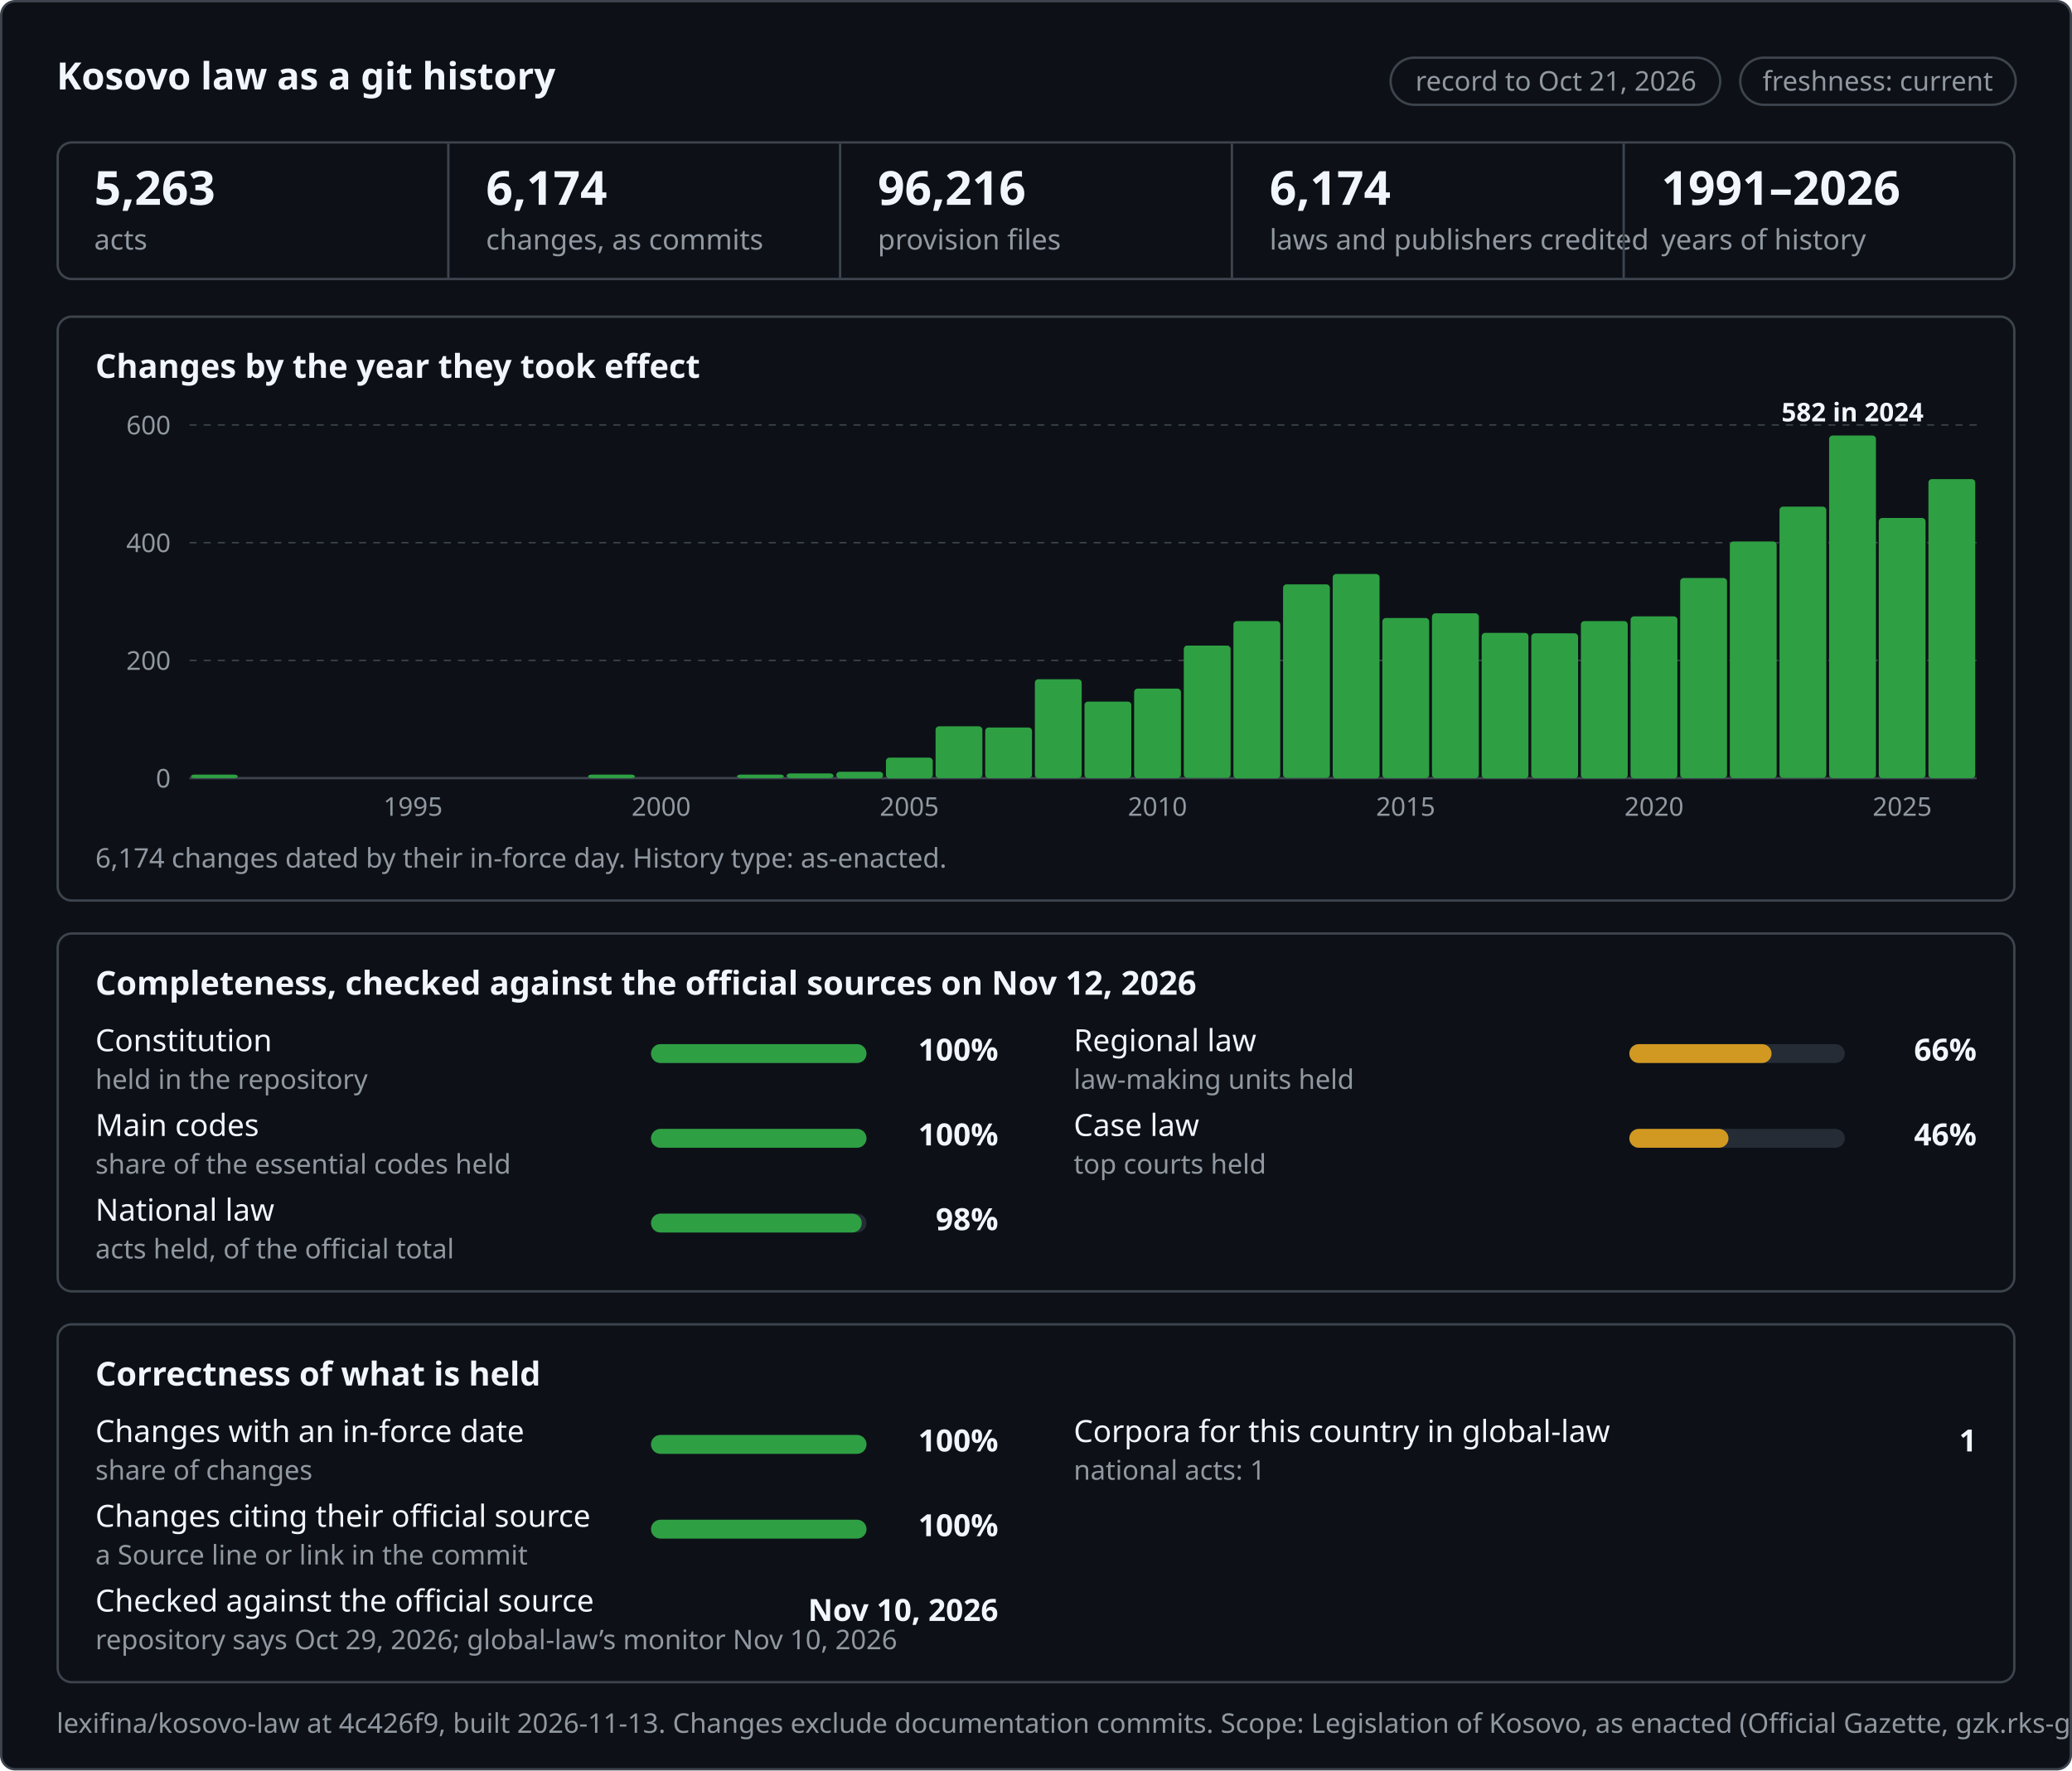
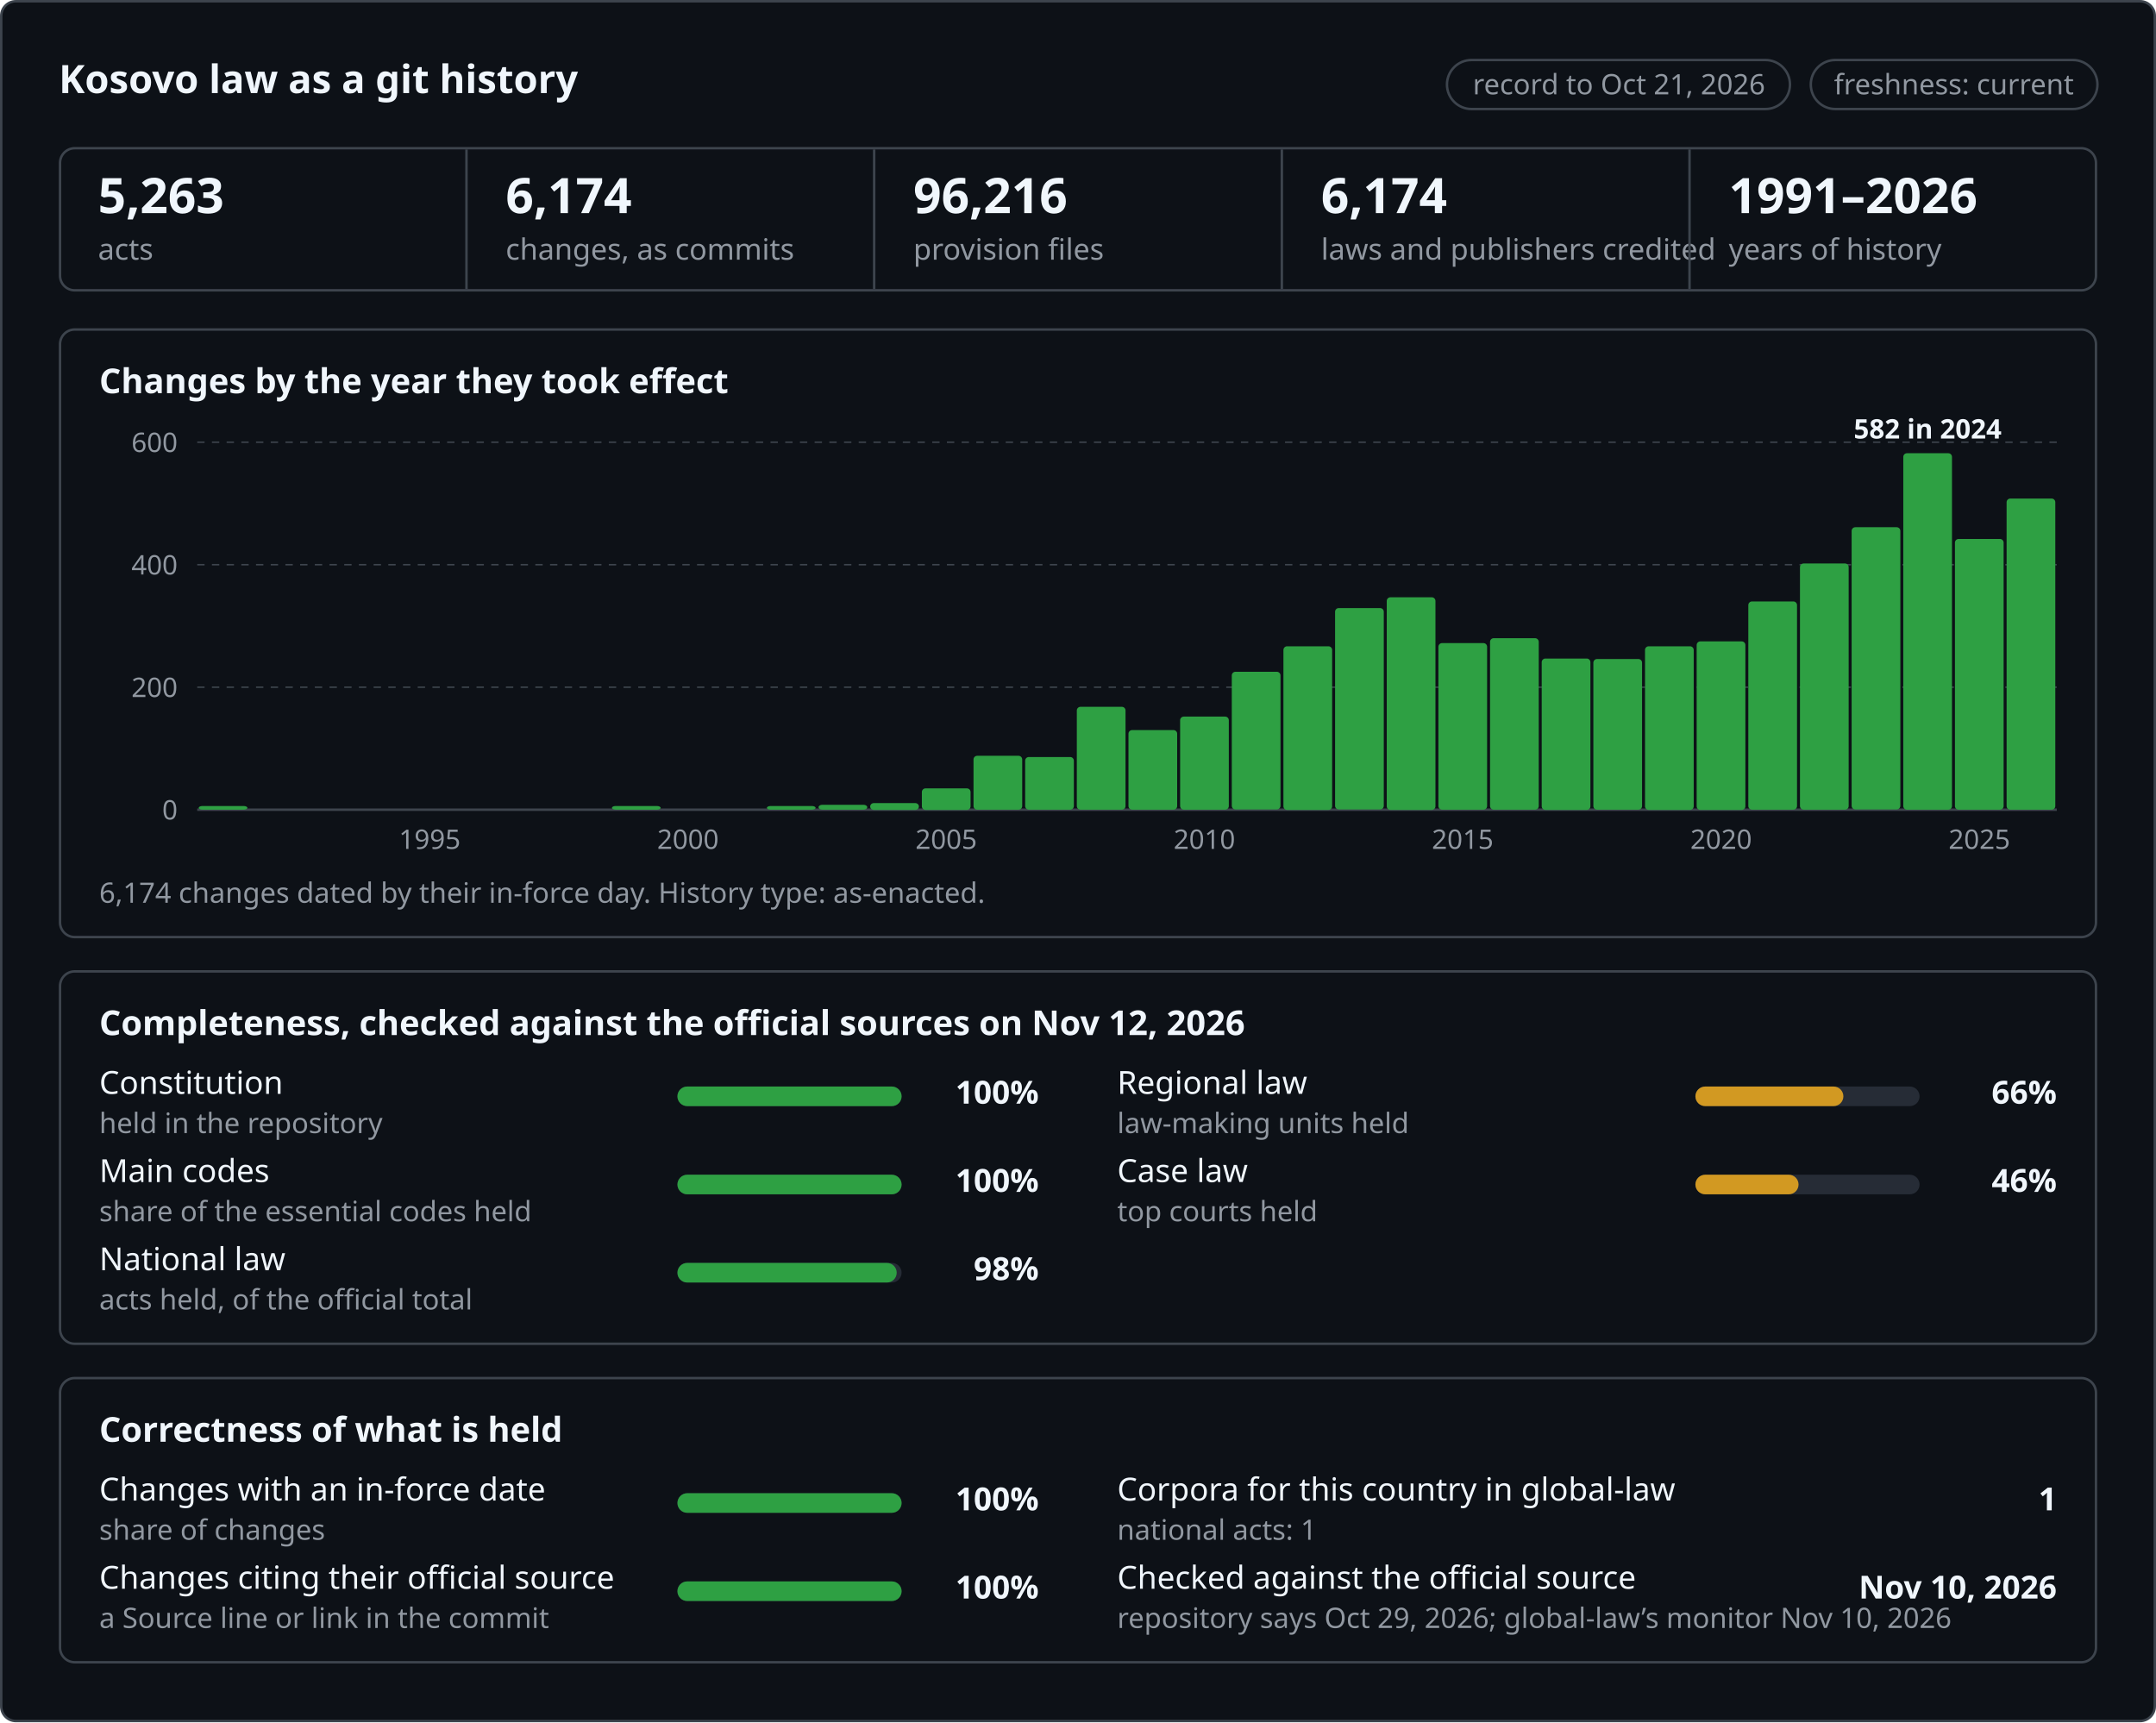
- <svg xmlns="http://www.w3.org/2000/svg" width="880" height="752" viewBox="0 0 880 752" font-family="-apple-system,BlinkMacSystemFont,Segoe UI,Noto Sans,Helvetica,Arial,sans-serif">
-   <rect x="0.5" y="0.5" width="879" height="751" rx="6" fill="#0d1117" stroke="#3d444d" />
+ <svg xmlns="http://www.w3.org/2000/svg" width="880" height="703" viewBox="0 0 880 703" font-family="-apple-system,BlinkMacSystemFont,Segoe UI,Noto Sans,Helvetica,Arial,sans-serif">
+   <rect x="0.5" y="0.5" width="879" height="702" rx="6" fill="#0d1117" stroke="#3d444d" />
  <text x="24" y="38" font-size="16" font-weight="600" fill="#f0f6fc">Kosovo law as a git history</text>
  <rect x="590.6" y="24.5" width="140" height="20" rx="10" fill="none" stroke="#3d444d" />
  <text x="660.8" y="38.5" font-size="11.5" font-weight="500" text-anchor="middle" fill="#9198a1">record to Oct 21, 2026</text>
  <rect x="739.1" y="24.5" width="117" height="20" rx="10" fill="none" stroke="#3d444d" />
  <text x="797.5" y="38.5" font-size="11.5" font-weight="500" text-anchor="middle" fill="#9198a1">freshness: current</text>
  <rect x="24.5" y="60.5" width="831" height="58" rx="6" fill="#0d1117" stroke="#3d444d" />
  <text x="40.0" y="87" font-size="20" font-weight="600" fill="#f0f6fc">5,263</text>
  <text x="40.0" y="106" font-size="12" fill="#9198a1">acts</text>
  <line x1="190.4" y1="61" x2="190.4" y2="118" stroke="#3d444d" />
  <text x="206.4" y="87" font-size="20" font-weight="600" fill="#f0f6fc">6,174</text>
  <text x="206.4" y="106" font-size="12" fill="#9198a1">changes, as commits</text>
  <line x1="356.8" y1="61" x2="356.8" y2="118" stroke="#3d444d" />
  <text x="372.8" y="87" font-size="20" font-weight="600" fill="#f0f6fc">96,216</text>
  <text x="372.8" y="106" font-size="12" fill="#9198a1">provision files</text>
  <line x1="523.2" y1="61" x2="523.2" y2="118" stroke="#3d444d" />
  <text x="539.2" y="87" font-size="20" font-weight="600" fill="#f0f6fc">6,174</text>
  <text x="539.2" y="106" font-size="12" fill="#9198a1" textLength="142" lengthAdjust="spacingAndGlyphs">laws and publishers credited</text>
  <line x1="689.6" y1="61" x2="689.6" y2="118" stroke="#3d444d" />
  <text x="705.6" y="87" font-size="20" font-weight="600" fill="#f0f6fc">1991–2026</text>
  <text x="705.6" y="106" font-size="12" fill="#9198a1">years of history</text>
  <rect x="24.5" y="134.5" width="831" height="248" rx="6" fill="#0d1117" stroke="#3d444d" />
  <text x="40.5" y="160.5" font-size="14" font-weight="600" fill="#f0f6fc">Changes by the year they took effect</text>
  <line x1="80.5" y1="330.5" x2="839.5" y2="330.5" stroke="#3d444d" stroke-width="1" />
  <text x="72.5" y="334.5" font-size="11" text-anchor="end" fill="#9198a1">0</text>
  <line x1="80.5" y1="280.5" x2="839.5" y2="280.5" stroke="#3d444d" stroke-width="0.6" stroke-dasharray="3 3" />
  <text x="72.5" y="284.5" font-size="11" text-anchor="end" fill="#9198a1">200</text>
  <line x1="80.5" y1="230.5" x2="839.5" y2="230.5" stroke="#3d444d" stroke-width="0.6" stroke-dasharray="3 3" />
  <text x="72.5" y="234.5" font-size="11" text-anchor="end" fill="#9198a1">400</text>
  <line x1="80.5" y1="180.5" x2="839.5" y2="180.5" stroke="#3d444d" stroke-width="0.6" stroke-dasharray="3 3" />
  <text x="72.5" y="184.5" font-size="11" text-anchor="end" fill="#9198a1">600</text>
  <rect x="81.10" y="329.0" width="19.88" height="1.5" rx="1.5" fill="#2ea043" />
  <text x="175.4" y="346.5" font-size="11" text-anchor="middle" fill="#9198a1">1995</text>
  <rect x="249.77" y="329.0" width="19.88" height="1.5" rx="1.5" fill="#2ea043" />
  <text x="280.8" y="346.5" font-size="11" text-anchor="middle" fill="#9198a1">2000</text>
  <rect x="313.02" y="329.0" width="19.88" height="1.5" rx="1.5" fill="#2ea043" />
  <rect x="334.10" y="328.5" width="19.88" height="2.0" rx="1.5" fill="#2ea043" />
  <rect x="355.18" y="327.8" width="19.88" height="2.8" rx="1.5" fill="#2ea043" />
  <rect x="376.27" y="321.8" width="19.88" height="8.8" rx="1.5" fill="#2ea043" />
  <text x="386.2" y="346.5" font-size="11" text-anchor="middle" fill="#9198a1">2005</text>
  <rect x="397.35" y="308.5" width="19.88" height="22.0" rx="1.5" fill="#2ea043" />
  <rect x="418.43" y="309.0" width="19.88" height="21.5" rx="1.5" fill="#2ea043" />
  <rect x="439.52" y="288.5" width="19.88" height="42.0" rx="1.5" fill="#2ea043" />
  <rect x="460.60" y="298.0" width="19.88" height="32.5" rx="1.5" fill="#2ea043" />
  <rect x="481.68" y="292.5" width="19.88" height="38.0" rx="1.5" fill="#2ea043" />
  <text x="491.6" y="346.5" font-size="11" text-anchor="middle" fill="#9198a1">2010</text>
  <rect x="502.77" y="274.2" width="19.88" height="56.2" rx="1.5" fill="#2ea043" />
  <rect x="523.85" y="263.8" width="19.88" height="66.8" rx="1.5" fill="#2ea043" />
  <rect x="544.93" y="248.2" width="19.88" height="82.2" rx="1.5" fill="#2ea043" />
  <rect x="566.02" y="243.8" width="19.88" height="86.8" rx="1.5" fill="#2ea043" />
  <rect x="587.10" y="262.5" width="19.88" height="68.0" rx="1.5" fill="#2ea043" />
  <text x="597.0" y="346.5" font-size="11" text-anchor="middle" fill="#9198a1">2015</text>
  <rect x="608.18" y="260.5" width="19.88" height="70.0" rx="1.5" fill="#2ea043" />
  <rect x="629.27" y="268.8" width="19.88" height="61.8" rx="1.5" fill="#2ea043" />
  <rect x="650.35" y="269.0" width="19.88" height="61.5" rx="1.5" fill="#2ea043" />
  <rect x="671.43" y="263.8" width="19.88" height="66.8" rx="1.5" fill="#2ea043" />
  <rect x="692.52" y="261.8" width="19.88" height="68.8" rx="1.5" fill="#2ea043" />
  <text x="702.5" y="346.5" font-size="11" text-anchor="middle" fill="#9198a1">2020</text>
  <rect x="713.60" y="245.5" width="19.88" height="85.0" rx="1.5" fill="#2ea043" />
  <rect x="734.68" y="230.0" width="19.88" height="100.5" rx="1.5" fill="#2ea043" />
  <rect x="755.77" y="215.2" width="19.88" height="115.2" rx="1.5" fill="#2ea043" />
  <rect x="776.85" y="185.0" width="19.88" height="145.5" rx="1.5" fill="#2ea043" />
  <text x="786.8" y="179.0" font-size="11" font-weight="600" text-anchor="middle" fill="#f0f6fc">582 in 2024</text>
  <rect x="797.93" y="220.0" width="19.88" height="110.5" rx="1.5" fill="#2ea043" />
  <text x="807.9" y="346.5" font-size="11" text-anchor="middle" fill="#9198a1">2025</text>
  <rect x="819.02" y="203.5" width="19.88" height="127.0" rx="1.5" fill="#2ea043" />
  <text x="40.5" y="368.5" font-size="11.5" fill="#9198a1">6,174 changes dated by their in-force day. History type: as-enacted.</text>
  <rect x="24.5" y="396.5" width="831" height="152" rx="6" fill="#0d1117" stroke="#3d444d" />
  <text x="40.5" y="422.5" font-size="14" font-weight="600" fill="#f0f6fc">Completeness, checked against the official sources on Nov 12, 2026</text>
  <text x="40.5" y="446.5" font-size="13" fill="#f0f6fc">Constitution</text>
  <text x="40.5" y="462.5" font-size="11.5" fill="#9198a1">held in the repository</text>
  <g>
    <rect x="276.5" y="443.5" width="91.5" height="8" rx="4" fill="#262c36" />
    <rect x="276.5" y="443.5" width="91.5" height="8" rx="4" fill="#2ea043" />
  </g>
  <text x="424.0" y="450.5" font-size="13" font-weight="600" text-anchor="end" fill="#f0f6fc">100%</text>
  <text x="40.5" y="482.5" font-size="13" fill="#f0f6fc">Main codes</text>
  <text x="40.5" y="498.5" font-size="11.5" fill="#9198a1">share of the essential codes held</text>
  <g>
    <rect x="276.5" y="479.5" width="91.5" height="8" rx="4" fill="#262c36" />
    <rect x="276.5" y="479.5" width="91.5" height="8" rx="4" fill="#2ea043" />
  </g>
  <text x="424.0" y="486.5" font-size="13" font-weight="600" text-anchor="end" fill="#f0f6fc">100%</text>
  <text x="40.5" y="518.5" font-size="13" fill="#f0f6fc">National law</text>
  <text x="40.5" y="534.5" font-size="11.5" fill="#9198a1">acts held, of the official total</text>
  <g>
    <rect x="276.5" y="515.5" width="91.5" height="8" rx="4" fill="#262c36" />
    <rect x="276.5" y="515.5" width="89.5" height="8" rx="4" fill="#2ea043" />
  </g>
  <text x="424.0" y="522.5" font-size="13" font-weight="600" text-anchor="end" fill="#f0f6fc">98%</text>
  <text x="456.0" y="446.5" font-size="13" fill="#f0f6fc">Regional law</text>
  <text x="456.0" y="462.5" font-size="11.5" fill="#9198a1">law-making units held</text>
  <g>
    <rect x="692.0" y="443.5" width="91.5" height="8" rx="4" fill="#262c36" />
    <rect x="692.0" y="443.5" width="60.4" height="8" rx="4" fill="#d29922" />
  </g>
  <text x="839.5" y="450.5" font-size="13" font-weight="600" text-anchor="end" fill="#f0f6fc">66%</text>
  <text x="456.0" y="482.5" font-size="13" fill="#f0f6fc">Case law</text>
  <text x="456.0" y="498.5" font-size="11.5" fill="#9198a1">top courts held</text>
  <g>
    <rect x="692.0" y="479.5" width="91.5" height="8" rx="4" fill="#262c36" />
    <rect x="692.0" y="479.5" width="42.1" height="8" rx="4" fill="#d29922" />
  </g>
  <text x="839.5" y="486.5" font-size="13" font-weight="600" text-anchor="end" fill="#f0f6fc">46%</text>
-   <rect x="24.5" y="562.5" width="831" height="152" rx="6" fill="#0d1117" stroke="#3d444d" />
+   <rect x="24.5" y="562.5" width="831" height="116" rx="6" fill="#0d1117" stroke="#3d444d" />
  <text x="40.5" y="588.5" font-size="14" font-weight="600" fill="#f0f6fc">Correctness of what is held</text>
  <text x="40.5" y="612.5" font-size="13" fill="#f0f6fc">Changes with an in-force date</text>
  <text x="40.5" y="628.5" font-size="11.5" fill="#9198a1">share of changes</text>
  <g>
    <rect x="276.5" y="609.5" width="91.5" height="8" rx="4" fill="#262c36" />
    <rect x="276.5" y="609.5" width="91.5" height="8" rx="4" fill="#2ea043" />
  </g>
  <text x="424.0" y="616.5" font-size="13" font-weight="600" text-anchor="end" fill="#f0f6fc">100%</text>
  <text x="40.5" y="648.5" font-size="13" fill="#f0f6fc">Changes citing their official source</text>
  <text x="40.5" y="664.5" font-size="11.5" fill="#9198a1">a Source line or link in the commit</text>
  <g>
    <rect x="276.5" y="645.5" width="91.5" height="8" rx="4" fill="#262c36" />
    <rect x="276.5" y="645.5" width="91.5" height="8" rx="4" fill="#2ea043" />
  </g>
  <text x="424.0" y="652.5" font-size="13" font-weight="600" text-anchor="end" fill="#f0f6fc">100%</text>
-   <text x="40.5" y="684.5" font-size="13" fill="#f0f6fc">Checked against the official source</text>
-   <text x="40.5" y="700.5" font-size="11.5" fill="#9198a1">repository says Oct 29, 2026; global-law’s monitor Nov 10, 2026</text>
-   <text x="424.0" y="688.5" font-size="13" font-weight="600" text-anchor="end" fill="#f0f6fc">Nov 10, 2026</text>
  <text x="456.0" y="612.5" font-size="13" fill="#f0f6fc">Corpora for this country in global-law</text>
  <text x="456.0" y="628.5" font-size="11.5" fill="#9198a1">national acts: 1</text>
  <text x="839.5" y="616.5" font-size="13" font-weight="600" text-anchor="end" fill="#f0f6fc">1</text>
-   <text x="24" y="736" font-size="11.5" fill="#9198a1" textLength="832" lengthAdjust="spacingAndGlyphs">lexifina/kosovo-law at 4c426f9, built 2026-11-13. Changes exclude documentation commits. Scope: Legislation of Kosovo, as enacted (Official Gazette, gzk.rks-gov.net)</text>
+   <text x="456.0" y="648.5" font-size="13" fill="#f0f6fc">Checked against the official source</text>
+   <text x="456.0" y="664.5" font-size="11.5" fill="#9198a1">repository says Oct 29, 2026; global-law’s monitor Nov 10, 2026</text>
+   <text x="839.5" y="652.5" font-size="13" font-weight="600" text-anchor="end" fill="#f0f6fc">Nov 10, 2026</text>
</svg>
